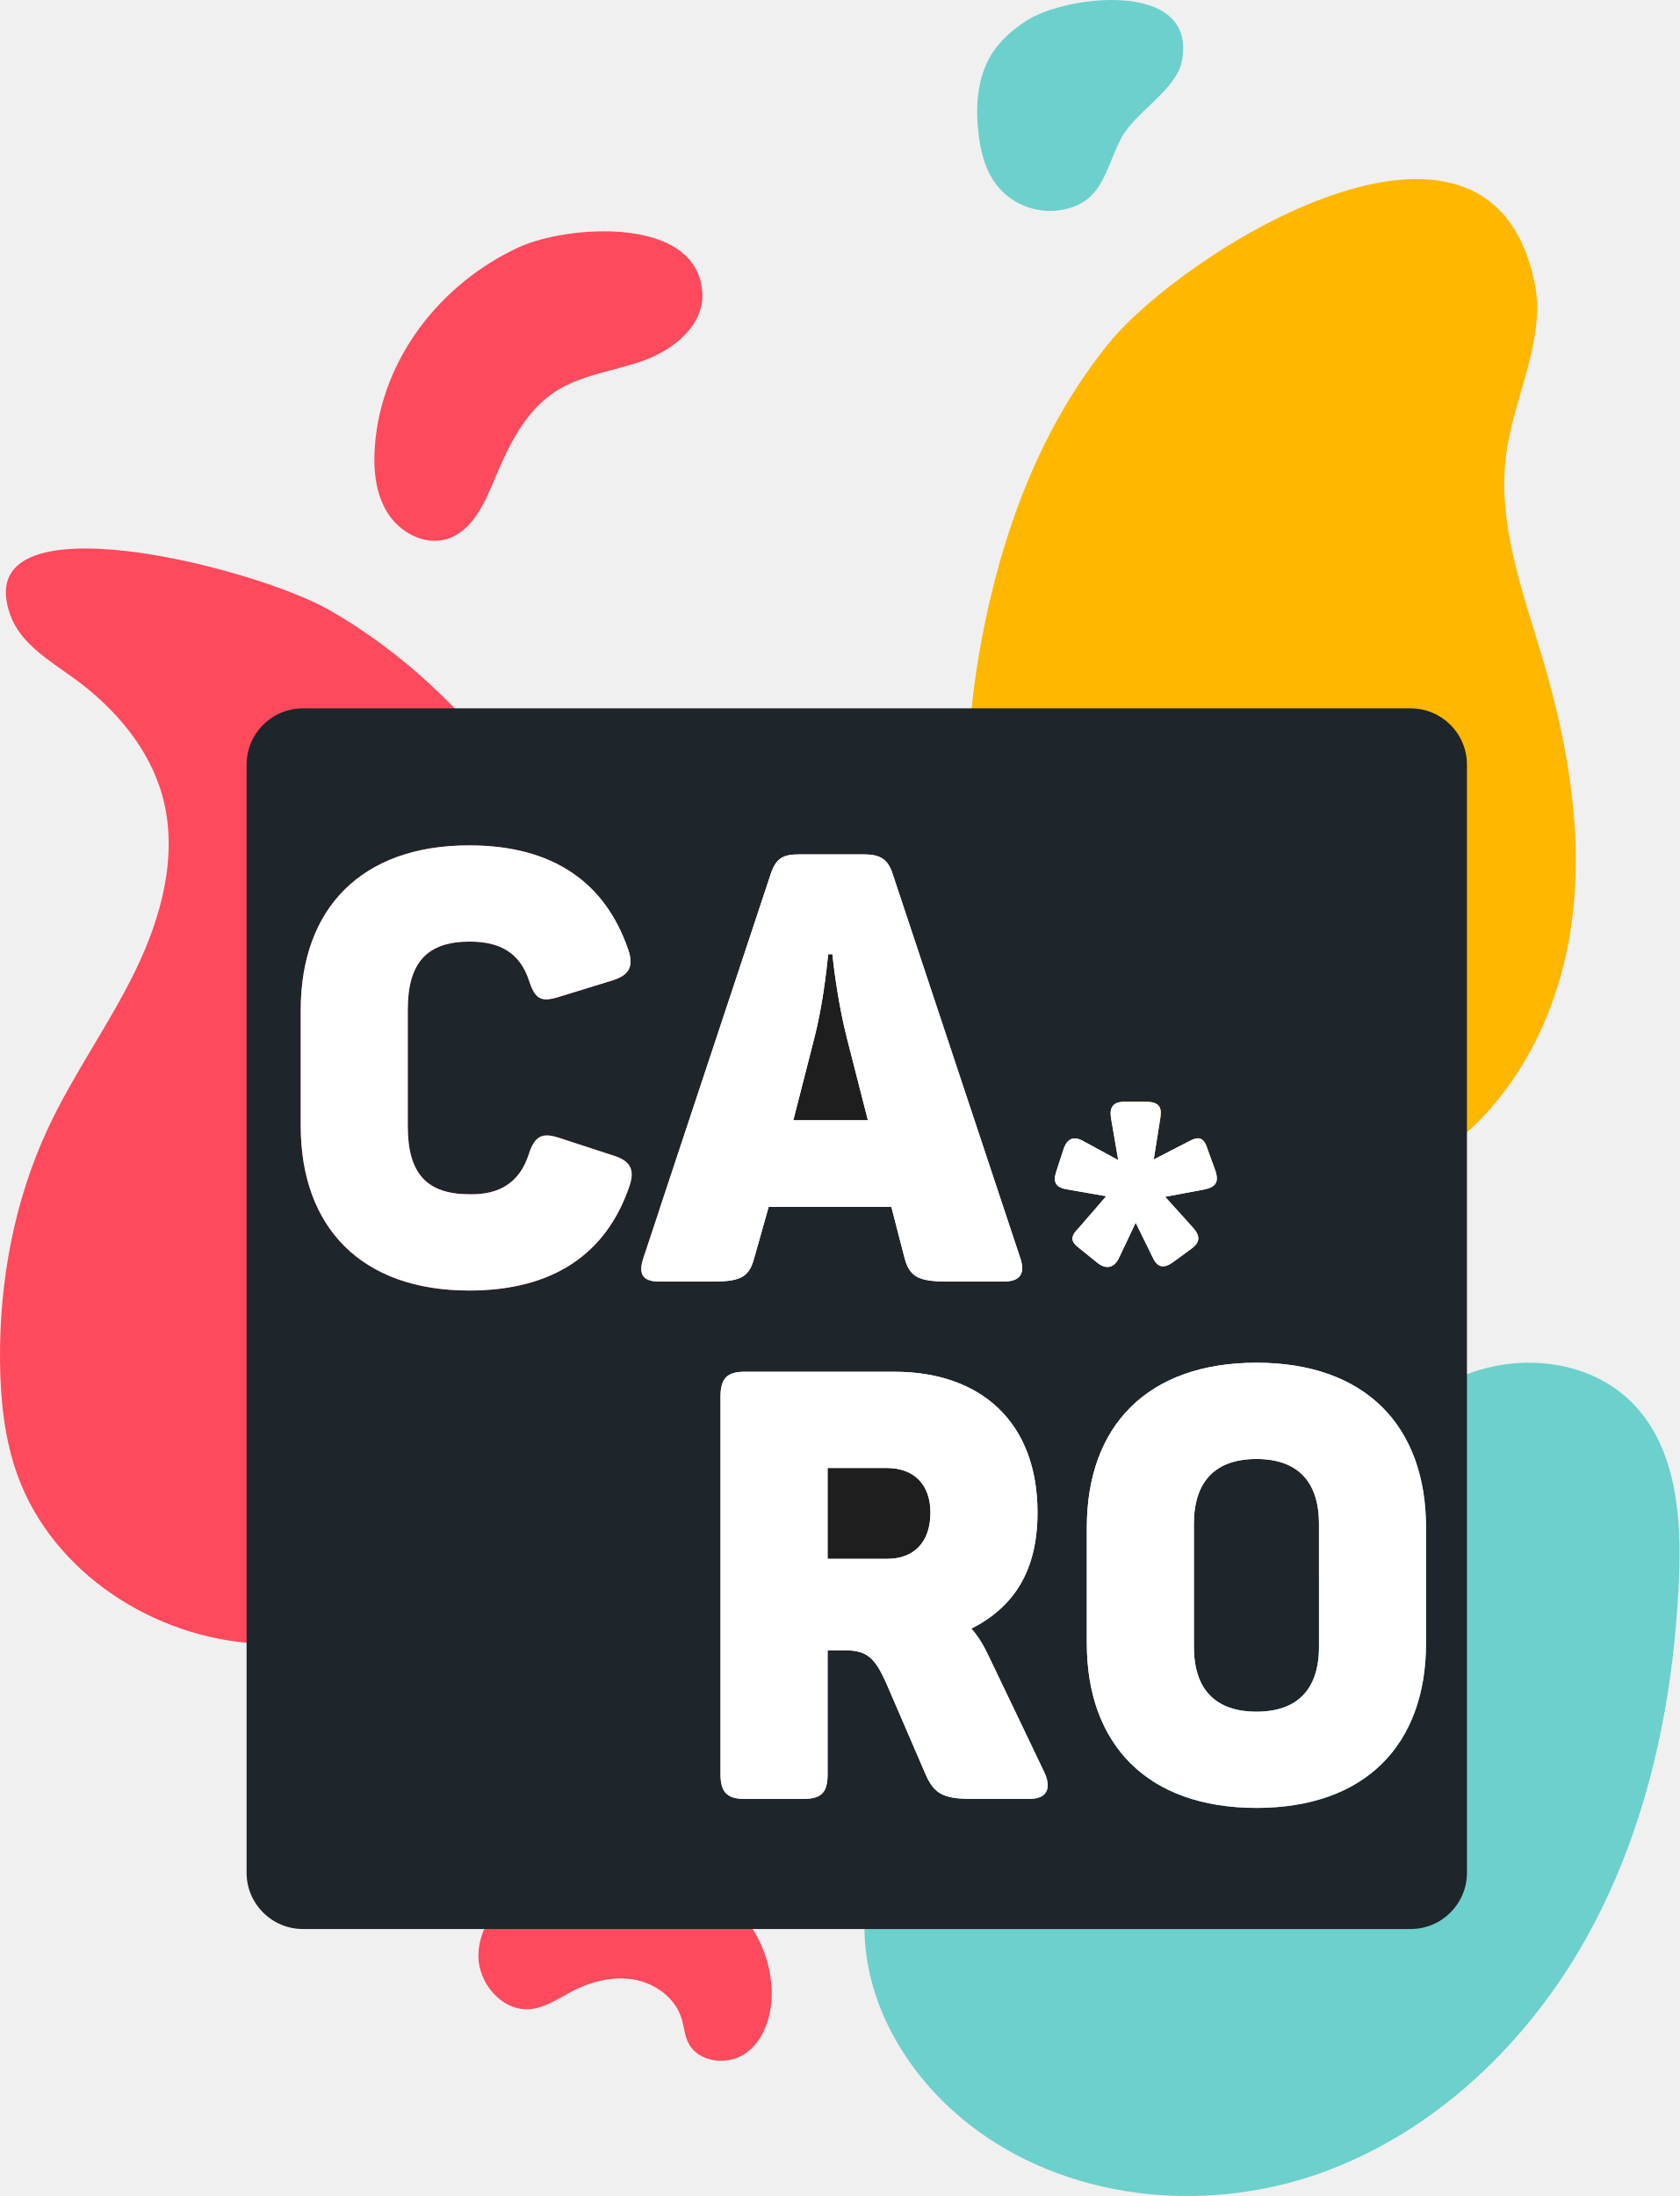
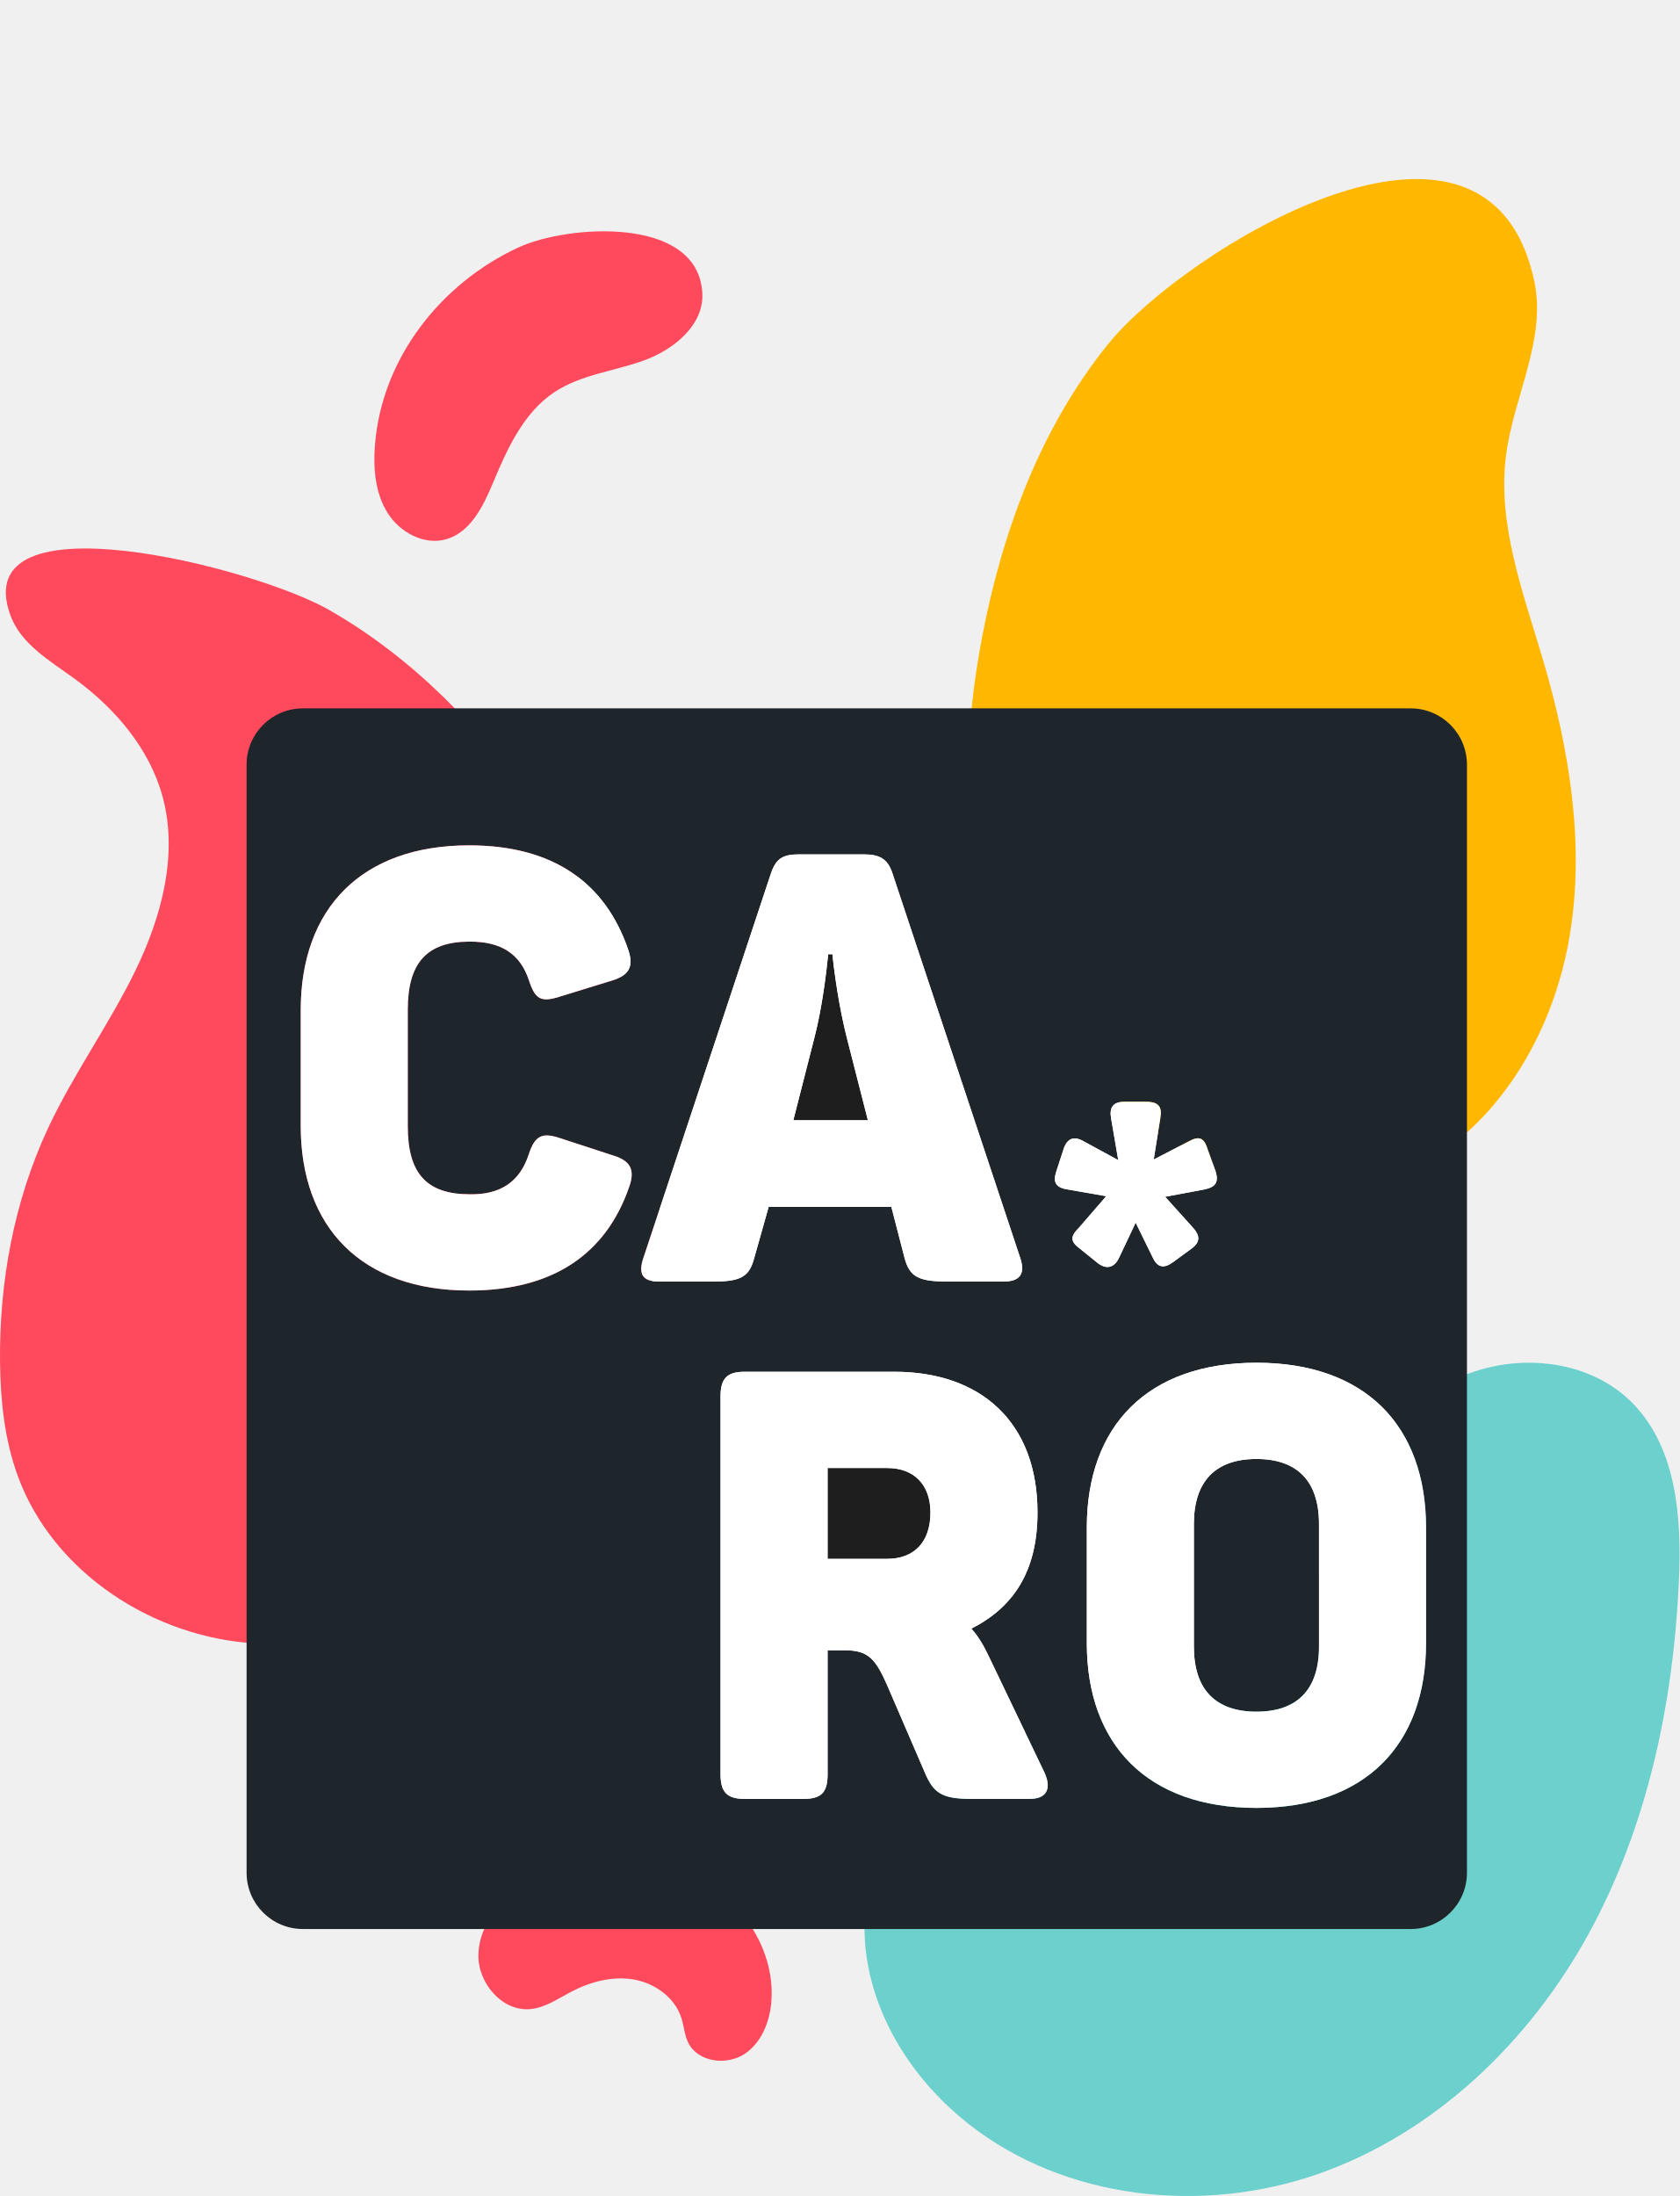
<svg xmlns="http://www.w3.org/2000/svg" version="1.1" id="Capa_1" x="0px" y="0px" width="605.83px" height="791.942px" viewBox="0 0 605.83 791.942" enable-background="new 0 0 605.83 791.942" xml:space="preserve">
-   <path fill="#6CD0CD" d="M446.669,596.978c-16.839,10.736-36.044,17.177-55.364,22.236c-19.156,5.017-39.396,9.136-54.86,21.51  c-18.848,15.082-27.33,41.062-23.858,64.949c3.473,23.89,17.854,45.414,36.835,60.329c34.841,27.369,84.323,32.604,126.138,17.956  s75.903-47.392,97.272-86.201c21.368-38.814,30.774-83.351,32.763-127.609c1.014-22.454-0.689-47.222-16.145-63.543  c-16.357-17.27-44.824-19.349-65.982-8.476c-19.091,9.812-34.616,29.635-40.186,50.324  C477.529,569.81,465.848,584.754,446.669,596.978z" />
-   <path fill="#FF495C" d="M118.602,219.905c30.171,17.208,55.072,42.688,74.554,71.444c26.136,38.587,43.466,83.875,44.86,130.465  c1.394,46.584-14.052,94.334-46.061,128.21c-25.531,27.027-62.165,44.641-99.296,42.671c-37.126-1.963-73.495-25.496-86.245-60.418  c-4.772-13.082-6.252-27.155-6.4-41.075c-0.315-28.923,5.058-58.093,17.299-84.301c9.164-19.614,22-37.314,31.479-56.78  c9.479-19.462,15.534-41.868,9.875-62.764c-4.727-17.457-17.212-31.994-31.834-42.628c-8.919-6.487-19.36-12.516-23.1-22.885  C-12.035,178.14,91.397,204.389,118.602,219.905z" />
-   <path fill="#FFB700" d="M399.939,123.813c-24.701,30.4-38.652,68.367-45.856,106.872c-5.562,29.729-7.286,60.704,0.151,90.021  c11.902,46.94,48.347,86.916,93.98,103.102c12.303,4.359,25.453,7.102,38.402,5.479c9.615-1.2,18.841-4.788,27.211-9.677  c28.99-16.952,46.9-49.144,52.4-82.276s-0.152-67.211-9.662-99.422c-7.154-24.24-16.607-48.957-13.279-74.01  c2.799-21.089,14.586-41.634,10.16-62.438C536.535,22.06,426.932,90.594,399.939,123.813z" />
-   <path fill="#6CD0CD" d="M381.797,75.87c-8.359,1.134-17.202-2.502-22.346-9.194c-4.26-5.535-5.918-12.643-6.61-19.593  c-0.945-9.438-0.188-19.472,4.829-27.525c3.088-4.946,7.606-8.854,12.486-12.039c14.389-9.397,61.965-14.978,56.15,14.597  c-2.021,10.298-17.01,18.444-21.844,27.658C398.395,61.333,397.875,73.691,381.797,75.87z" />
-   <path fill="#FF495C" d="M172.572,704.699c-0.382,10.35,8.608,20.912,18.912,19.827c5.276-0.555,9.824-3.765,14.525-6.226  c6.889-3.609,14.816-5.739,22.489-4.447c7.667,1.292,14.933,6.477,17.288,13.891c0.937,2.938,1.104,6.134,2.467,8.908  c3.496,7.117,14.084,8.395,20.602,3.878c6.518-4.524,9.326-12.932,9.494-20.858c0.407-19.149-13.056-37.293-30.919-44.207  C226.488,667.358,173.671,674.814,172.572,704.699z" />
+   <path fill="#6CD0CD" d="M446.669,596.977c-16.839,10.736-36.044,17.178-55.364,22.236c-19.154,5.018-39.396,9.137-54.858,21.51  c-18.85,15.082-27.33,41.063-23.858,64.949c3.473,23.891,17.854,45.414,36.835,60.33c34.841,27.369,84.323,32.604,126.138,17.955  c41.815-14.648,75.903-47.391,97.272-86.201c21.368-38.813,30.774-83.35,32.763-127.607c1.016-22.455-0.688-47.223-16.145-63.543  c-16.357-17.271-44.824-19.35-65.982-8.477c-19.091,9.813-34.616,29.635-40.186,50.324  C477.529,569.809,465.848,584.754,446.669,596.977z" />
+   <path fill="#FF495C" d="M118.602,219.905c30.171,17.208,55.072,42.688,74.554,71.444c26.136,38.587,43.466,83.875,44.86,130.466  c1.394,46.584-14.052,94.334-46.061,128.209c-25.531,27.027-62.165,44.641-99.296,42.672c-37.126-1.963-73.495-25.496-86.245-60.418  c-4.772-13.082-6.252-27.156-6.4-41.076c-0.315-28.922,5.058-58.092,17.299-84.301c9.164-19.614,22-37.314,31.479-56.78  c9.479-19.462,15.534-41.868,9.875-62.764c-4.727-17.457-17.212-31.994-31.834-42.628c-8.919-6.487-19.36-12.516-23.1-22.885  C-12.035,178.14,91.397,204.389,118.602,219.905z" />
+   <path fill="#FFB700" d="M399.939,123.813c-24.701,30.4-38.652,68.367-45.856,106.872c-5.562,29.729-7.286,60.704,0.151,90.021  c11.9,46.94,48.347,86.916,93.979,103.101c12.303,4.359,25.453,7.104,38.402,5.48c9.615-1.201,18.841-4.789,27.211-9.679  c28.99-16.95,46.898-49.144,52.398-82.276s-0.15-67.211-9.66-99.422c-7.154-24.24-16.607-48.957-13.279-74.01  c2.799-21.089,14.586-41.634,10.16-62.438C536.535,22.06,426.932,90.594,399.939,123.813z" />
+   <path fill="#FF495C" d="M172.572,704.7c-0.382,10.35,8.608,20.912,18.912,19.826c5.276-0.555,9.824-3.766,14.525-6.227  c6.889-3.607,14.816-5.738,22.489-4.447c7.667,1.293,14.933,6.479,17.288,13.893c0.937,2.938,1.104,6.133,2.467,8.908  c3.496,7.115,14.084,8.395,20.602,3.877c6.518-4.523,9.326-12.932,9.494-20.857c0.407-19.146-13.056-37.293-30.919-44.207  C226.488,667.358,173.671,674.815,172.572,704.7z" />
  <path fill="#FF495C" d="M135.241,160.618c-0.64,8.33,0.087,17.127,4.483,24.229c4.396,7.103,13.239,11.932,21.262,9.612  c8.899-2.58,13.448-12.186,17.019-20.734c5.104-12.217,10.97-25.021,22.011-32.328c9.566-6.329,21.532-7.52,32.317-11.433  c10.782-3.913,21.624-12.781,21.004-24.238c-1.522-28.146-48.763-24.601-66.229-16.536  C158.992,102.174,137.653,129.226,135.241,160.618z" />
  <g>
-     <path fill="#1E1E1E" d="M305.467,374.283c-2.821-11.064-4.557-23.648-5.208-30.157h-1.519c-0.65,6.509-2.169,19.309-4.99,30.157   l-7.593,29.723h26.903L305.467,374.283z" />
-     <path fill="#1E1E1E" d="M320.001,529.407h-21.479v32.761h21.479c9.763,0,15.62-6.075,15.62-16.706   C335.621,535.481,329.764,529.407,320.001,529.407z" />
-     <path fill="#1E252B" d="M508.842,255.458H109.253c-11.213,0-20.304,9.09-20.304,20.304V675.35c0,11.214,9.091,20.304,20.304,20.304   h399.589c11.214,0,20.305-9.09,20.305-20.304V275.761C529.146,264.548,520.056,255.458,508.842,255.458z M226.928,428.088   c-8.245,23.865-27.12,37.317-57.71,37.317c-38.835,0-60.748-22.781-60.748-59.446v-41.656c0-36.666,21.913-59.446,60.748-59.446   c30.591,0,49.032,13.668,57.277,37.316c2.169,6.075,0.651,9.33-5.208,11.282l-19.743,6.075c-6.292,1.952-8.461,0.868-10.631-5.641   c-3.254-10.197-10.414-14.319-21.479-14.319c-15.403,0-22.346,7.593-22.346,24.516v42.089c0,16.923,6.726,24.517,22.346,24.517   c10.848,0.217,18.007-4.34,21.262-14.319c2.17-6.726,4.773-8.028,10.848-6.075l19.96,6.509   C227.579,418.76,229.098,422.014,226.928,428.088z M237.559,462.15c-6.075,0-7.376-3.037-5.424-8.678l45.778-137.984   c1.953-6.075,4.556-7.377,10.414-7.377h23.214c5.641,0,8.678,1.519,10.414,6.943l45.994,138.418   c1.953,5.641,0.217,8.678-5.857,8.678h-20.828c-10.197,0-13.234-1.953-14.97-8.46l-4.773-18.442h-44.259l-5.207,18.442   c-1.735,6.507-4.556,8.46-14.319,8.46H237.559z M371.42,648.733h-21.262c-10.414,0-13.451-2.171-16.488-9.329l-13.669-31.677   c-4.122-9.329-6.726-12.582-15.187-12.582h-6.292v44.692c0,6.509-2.17,8.896-8.679,8.896h-21.262c-6.292,0-8.678-2.387-8.678-8.896   V503.589c0-6.509,2.386-8.895,8.678-8.895h54.022c31.241,0,51.636,18.224,51.636,50.768c0,21.478-8.896,34.279-23.865,41.872   c2.604,2.82,4.773,6.727,6.291,9.98l19.961,41.655C379.23,644.394,378.146,648.733,371.42,648.733z M389.256,442.669l9.764-11.281   l-13.668-2.387c-4.557-0.651-5.641-2.604-4.34-6.509l2.604-8.027c1.302-3.905,3.688-4.989,7.375-2.82l12.369,6.727l-2.604-15.188   c-0.651-3.905,0.867-5.857,4.771-5.857h7.811c4.773,0,5.857,1.952,5.207,5.857l-2.387,14.97l12.584-6.509   c3.904-2.169,5.641-1.301,6.941,3.038l2.82,7.81c1.086,3.688,0.218,5.641-4.338,6.509l-13.886,2.604l9.979,11.063   c2.604,2.82,2.82,5.208-0.434,7.594l-6.508,4.773c-3.472,2.604-5.858,2.169-7.595-1.735l-6.074-12.367l-5.857,12.367   c-1.735,3.904-4.556,4.555-7.593,2.387l-6.727-5.425C386.002,447.659,386.002,445.923,389.256,442.669z M514.392,592.541   c0,36.666-21.913,59.446-61.182,59.446s-61.182-22.78-61.182-59.446v-41.655c0-36.666,21.913-59.445,61.182-59.445   s61.182,22.779,61.182,59.445V592.541z" />
-     <path fill="#1E252B" d="M453.21,526.153c-14.753,0-22.563,8.026-22.563,23.431v44.259c0,15.404,7.811,23.432,22.563,23.432   s22.563-8.027,22.563-23.432v-44.259C475.773,534.18,467.963,526.153,453.21,526.153z" />
-     <path fill="#FFFFFF" d="M221.504,416.807l-19.96-6.509c-6.074-1.953-8.678-0.65-10.848,6.075   c-3.254,9.979-10.414,14.536-21.262,14.319c-15.621,0-22.346-7.594-22.346-24.517v-42.089c0-16.923,6.943-24.516,22.346-24.516   c11.065,0,18.224,4.122,21.479,14.319c2.17,6.509,4.339,7.593,10.631,5.641l19.743-6.075c5.858-1.953,7.376-5.207,5.208-11.282   c-8.245-23.648-26.686-37.316-57.277-37.316c-38.835,0-60.748,22.781-60.748,59.446v41.656c0,36.665,21.913,59.446,60.748,59.446   c30.591,0,49.466-13.452,57.71-37.317C229.098,422.014,227.579,418.76,221.504,416.807z" />
-     <path fill="#FFFFFF" d="M272.055,453.69l5.207-18.442h44.259l4.773,18.442c1.735,6.507,4.772,8.46,14.97,8.46h20.828   c6.074,0,7.811-3.037,5.857-8.678l-45.994-138.418c-1.736-5.424-4.773-6.943-10.414-6.943h-23.214   c-5.858,0-8.461,1.302-10.414,7.377l-45.778,137.984c-1.952,5.641-0.65,8.678,5.424,8.678h20.177   C267.499,462.15,270.319,460.197,272.055,453.69z M293.75,374.283c2.821-10.848,4.34-23.648,4.99-30.157h1.519   c0.651,6.509,2.387,19.092,5.208,30.157l7.593,29.723h-26.903L293.75,374.283z" />
-     <path fill="#FFFFFF" d="M356.666,597.314c-1.518-3.254-3.688-7.16-6.291-9.98c14.97-7.593,23.865-20.395,23.865-41.872   c0-32.544-20.395-50.768-51.636-50.768h-54.022c-6.292,0-8.678,2.386-8.678,8.895v136.249c0,6.509,2.386,8.896,8.678,8.896h21.262   c6.509,0,8.679-2.387,8.679-8.896v-44.692h6.292c8.461,0,11.064,3.253,15.187,12.582l13.669,31.677   c3.037,7.158,6.074,9.329,16.488,9.329h21.262c6.726,0,7.811-4.34,5.207-9.764L356.666,597.314z M320.001,562.168h-21.479v-32.761   h21.479c9.763,0,15.62,6.074,15.62,16.055C335.621,556.093,329.764,562.168,320.001,562.168z" />
-     <path fill="#FFFFFF" d="M453.21,491.44c-39.269,0-61.182,22.779-61.182,59.445v41.655c0,36.666,21.913,59.446,61.182,59.446   s61.182-22.78,61.182-59.446v-41.655C514.392,514.22,492.479,491.44,453.21,491.44z M475.773,593.843   c0,15.404-7.811,23.432-22.563,23.432s-22.563-8.027-22.563-23.432v-44.259c0-15.404,7.811-23.431,22.563-23.431   s22.563,8.026,22.563,23.431V593.843z" />
-     <path fill="#FFFFFF" d="M403.792,453.301l5.857-12.367l6.074,12.367c1.736,3.904,4.123,4.339,7.595,1.735l6.508-4.773   c3.254-2.386,3.038-4.773,0.434-7.594l-9.979-11.063l13.886-2.604c4.556-0.868,5.424-2.82,4.338-6.509l-2.82-7.81   c-1.301-4.339-3.037-5.207-6.941-3.038l-12.584,6.509l2.387-14.97c0.65-3.905-0.434-5.857-5.207-5.857h-7.811   c-3.904,0-5.423,1.952-4.771,5.857l2.604,15.188l-12.369-6.727c-3.687-2.169-6.073-1.085-7.375,2.82l-2.604,8.027   c-1.301,3.905-0.217,5.857,4.34,6.509l13.668,2.387l-9.764,11.281c-3.254,3.254-3.254,4.99,0.217,7.594l6.727,5.425   C399.236,457.855,402.057,457.205,403.792,453.301z" />
+     <path fill="#1E1E1E" d="M305.467,374.283c-2.819-11.064-4.557-23.648-5.208-30.157h-1.519c-0.65,6.509-2.169,19.309-4.99,30.157   l-7.593,29.723h26.901L305.467,374.283z" />
+     <path fill="#1E1E1E" d="M320.001,529.407h-21.479v32.762h21.479c9.763,0,15.62-6.076,15.62-16.707   C335.621,535.481,329.764,529.407,320.001,529.407z" />
+     <path fill="#1E252B" d="M508.842,255.458H109.253c-11.213,0-20.304,9.09-20.304,20.304V675.35c0,11.213,9.091,20.305,20.304,20.305   h399.589c11.214,0,20.305-9.092,20.305-20.305V275.761C529.146,264.548,520.056,255.458,508.842,255.458z M226.928,428.088   c-8.245,23.865-27.12,37.316-57.71,37.316c-38.835,0-60.748-22.781-60.748-59.445v-41.656c0-36.666,21.913-59.446,60.748-59.446   c30.591,0,49.032,13.668,57.277,37.316c2.169,6.075,0.651,9.33-5.208,11.282l-19.743,6.075c-6.292,1.952-8.461,0.868-10.631-5.641   c-3.254-10.197-10.414-14.319-21.479-14.319c-15.403,0-22.346,7.593-22.346,24.516v42.088c0,16.924,6.726,24.518,22.346,24.518   c10.848,0.217,18.007-4.34,21.262-14.318c2.17-6.727,4.773-8.027,10.848-6.076l19.96,6.511   C227.579,418.76,229.098,422.014,226.928,428.088z M237.559,462.151c-6.075,0-7.376-3.037-5.424-8.68l45.778-137.983   c1.953-6.075,4.556-7.377,10.414-7.377h23.214c5.641,0,8.678,1.519,10.414,6.943l45.994,138.417c1.953,5.643,0.217,8.68-5.857,8.68   h-20.828c-10.195,0-13.232-1.953-14.97-8.461l-4.771-18.441h-44.259l-5.207,18.441c-1.735,6.508-4.556,8.461-14.319,8.461H237.559   L237.559,462.151z M371.42,648.733h-21.262c-10.414,0-13.451-2.172-16.488-9.328l-13.669-31.678   c-4.122-9.328-6.726-12.582-15.187-12.582h-6.292v44.691c0,6.51-2.17,8.896-8.681,8.896H268.58c-6.292,0-8.678-2.389-8.678-8.896   V503.588c0-6.508,2.386-8.895,8.678-8.895h54.021c31.24,0,51.637,18.225,51.637,50.768c0,21.479-8.896,34.279-23.865,41.873   c2.604,2.82,4.773,6.727,6.291,9.979l19.961,41.656C379.23,644.393,378.146,648.733,371.42,648.733z M389.256,442.668l9.764-11.281   L385.352,429c-4.557-0.65-5.641-2.605-4.34-6.508l2.604-8.027c1.302-3.905,3.688-4.989,7.375-2.82l12.369,6.727l-2.604-15.188   c-0.649-3.905,0.867-5.857,4.771-5.857h7.811c4.773,0,5.857,1.952,5.207,5.857l-2.387,14.97l12.584-6.509   c3.904-2.169,5.641-1.301,6.939,3.038l2.82,7.81c1.086,3.688,0.218,5.641-4.338,6.51l-13.886,2.605l9.979,11.063   c2.604,2.82,2.82,5.209-0.434,7.594l-6.508,4.773c-3.474,2.604-5.858,2.17-7.597-1.734l-6.072-12.367l-5.857,12.367   c-1.735,3.904-4.556,4.555-7.593,2.387l-6.729-5.426C386.002,447.659,386.002,445.922,389.256,442.668z M514.392,592.542   c0,36.666-21.911,59.445-61.182,59.445c-39.269,0-61.182-22.779-61.182-59.445v-41.656c0-36.666,21.913-59.441,61.182-59.441   c39.271,0,61.182,22.775,61.182,59.441V592.542z" />
+     <path fill="#1E252B" d="M453.21,526.153c-14.753,0-22.563,8.025-22.563,23.432v44.258c0,15.404,7.811,23.436,22.563,23.436   s22.563-8.027,22.563-23.436v-44.258C475.773,534.18,467.963,526.153,453.21,526.153z" />
+     <path fill="#FFFFFF" d="M221.504,416.807l-19.96-6.51c-6.074-1.952-8.678-0.649-10.848,6.076   c-3.254,9.979-10.414,14.535-21.262,14.318c-15.621,0-22.346-7.596-22.346-24.52v-42.087c0-16.923,6.943-24.516,22.346-24.516   c11.065,0,18.224,4.122,21.479,14.319c2.17,6.509,4.339,7.593,10.631,5.641l19.743-6.075c5.858-1.953,7.376-5.207,5.208-11.282   c-8.245-23.648-26.686-37.316-57.277-37.316c-38.835,0-60.748,22.781-60.748,59.446v41.658c0,36.664,21.913,59.445,60.748,59.445   c30.591,0,49.466-13.451,57.71-37.316C229.098,422.014,227.579,418.76,221.504,416.807z" />
+     <path fill="#FFFFFF" d="M272.055,453.69l5.207-18.441h44.259l4.771,18.441c1.735,6.508,4.772,8.461,14.97,8.461h20.828   c6.074,0,7.813-3.037,5.857-8.68l-45.994-138.417c-1.736-5.424-4.773-6.943-10.414-6.943h-23.214   c-5.858,0-8.461,1.302-10.414,7.377l-45.778,137.983c-1.952,5.643-0.65,8.68,5.424,8.68h20.177   C267.499,462.151,270.319,460.198,272.055,453.69z M293.75,374.283c2.821-10.848,4.34-23.648,4.99-30.157h1.519   c0.651,6.509,2.389,19.092,5.208,30.157l7.593,29.723h-26.901L293.75,374.283z" />
+     <path fill="#FFFFFF" d="M356.666,597.315c-1.518-3.256-3.688-7.16-6.291-9.98c14.97-7.594,23.865-20.395,23.865-41.873   c0-32.543-20.396-50.768-51.638-50.768h-54.021c-6.292,0-8.678,2.387-8.678,8.895v136.25c0,6.508,2.386,8.896,8.678,8.896h21.262   c6.509,0,8.681-2.389,8.681-8.896v-44.693h6.292c8.461,0,11.063,3.256,15.187,12.582l13.669,31.68   c3.037,7.156,6.074,9.33,16.488,9.33h21.262c6.728,0,7.813-4.344,5.207-9.768L356.666,597.315z M320.001,562.168h-21.479v-32.762   h21.479c9.763,0,15.62,6.072,15.62,16.055C335.621,556.092,329.764,562.168,320.001,562.168z" />
+     <path fill="#FFFFFF" d="M453.21,491.44c-39.269,0-61.182,22.779-61.182,59.445v41.654c0,36.666,21.913,59.447,61.182,59.447   s61.182-22.781,61.182-59.447v-41.654C514.392,514.219,492.479,491.44,453.21,491.44z M475.773,593.842   c0,15.404-7.813,23.434-22.563,23.434s-22.563-8.027-22.563-23.434v-44.258c0-15.404,7.811-23.432,22.563-23.432   s22.563,8.023,22.563,23.432V593.842z" />
+     <path fill="#FFFFFF" d="M403.792,453.301l5.857-12.367l6.072,12.367c1.736,3.904,4.123,4.338,7.597,1.734l6.508-4.773   c3.254-2.385,3.038-4.771,0.434-7.594l-9.979-11.063L434.167,429c4.556-0.869,5.424-2.82,4.338-6.51l-2.82-7.81   c-1.301-4.339-3.035-5.207-6.939-3.038l-12.584,6.509l2.387-14.97c0.65-3.905-0.434-5.857-5.207-5.857h-7.811   c-3.904,0-5.425,1.952-4.771,5.857l2.604,15.188l-12.369-6.727c-3.688-2.169-6.073-1.085-7.375,2.82l-2.604,8.027   c-1.301,3.902-0.217,5.854,4.34,6.508l13.669,2.387l-9.765,11.281c-3.254,3.254-3.254,4.99,0.217,7.594l6.729,5.426   C399.236,457.856,402.057,457.206,403.792,453.301z" />
  </g>
</svg>
